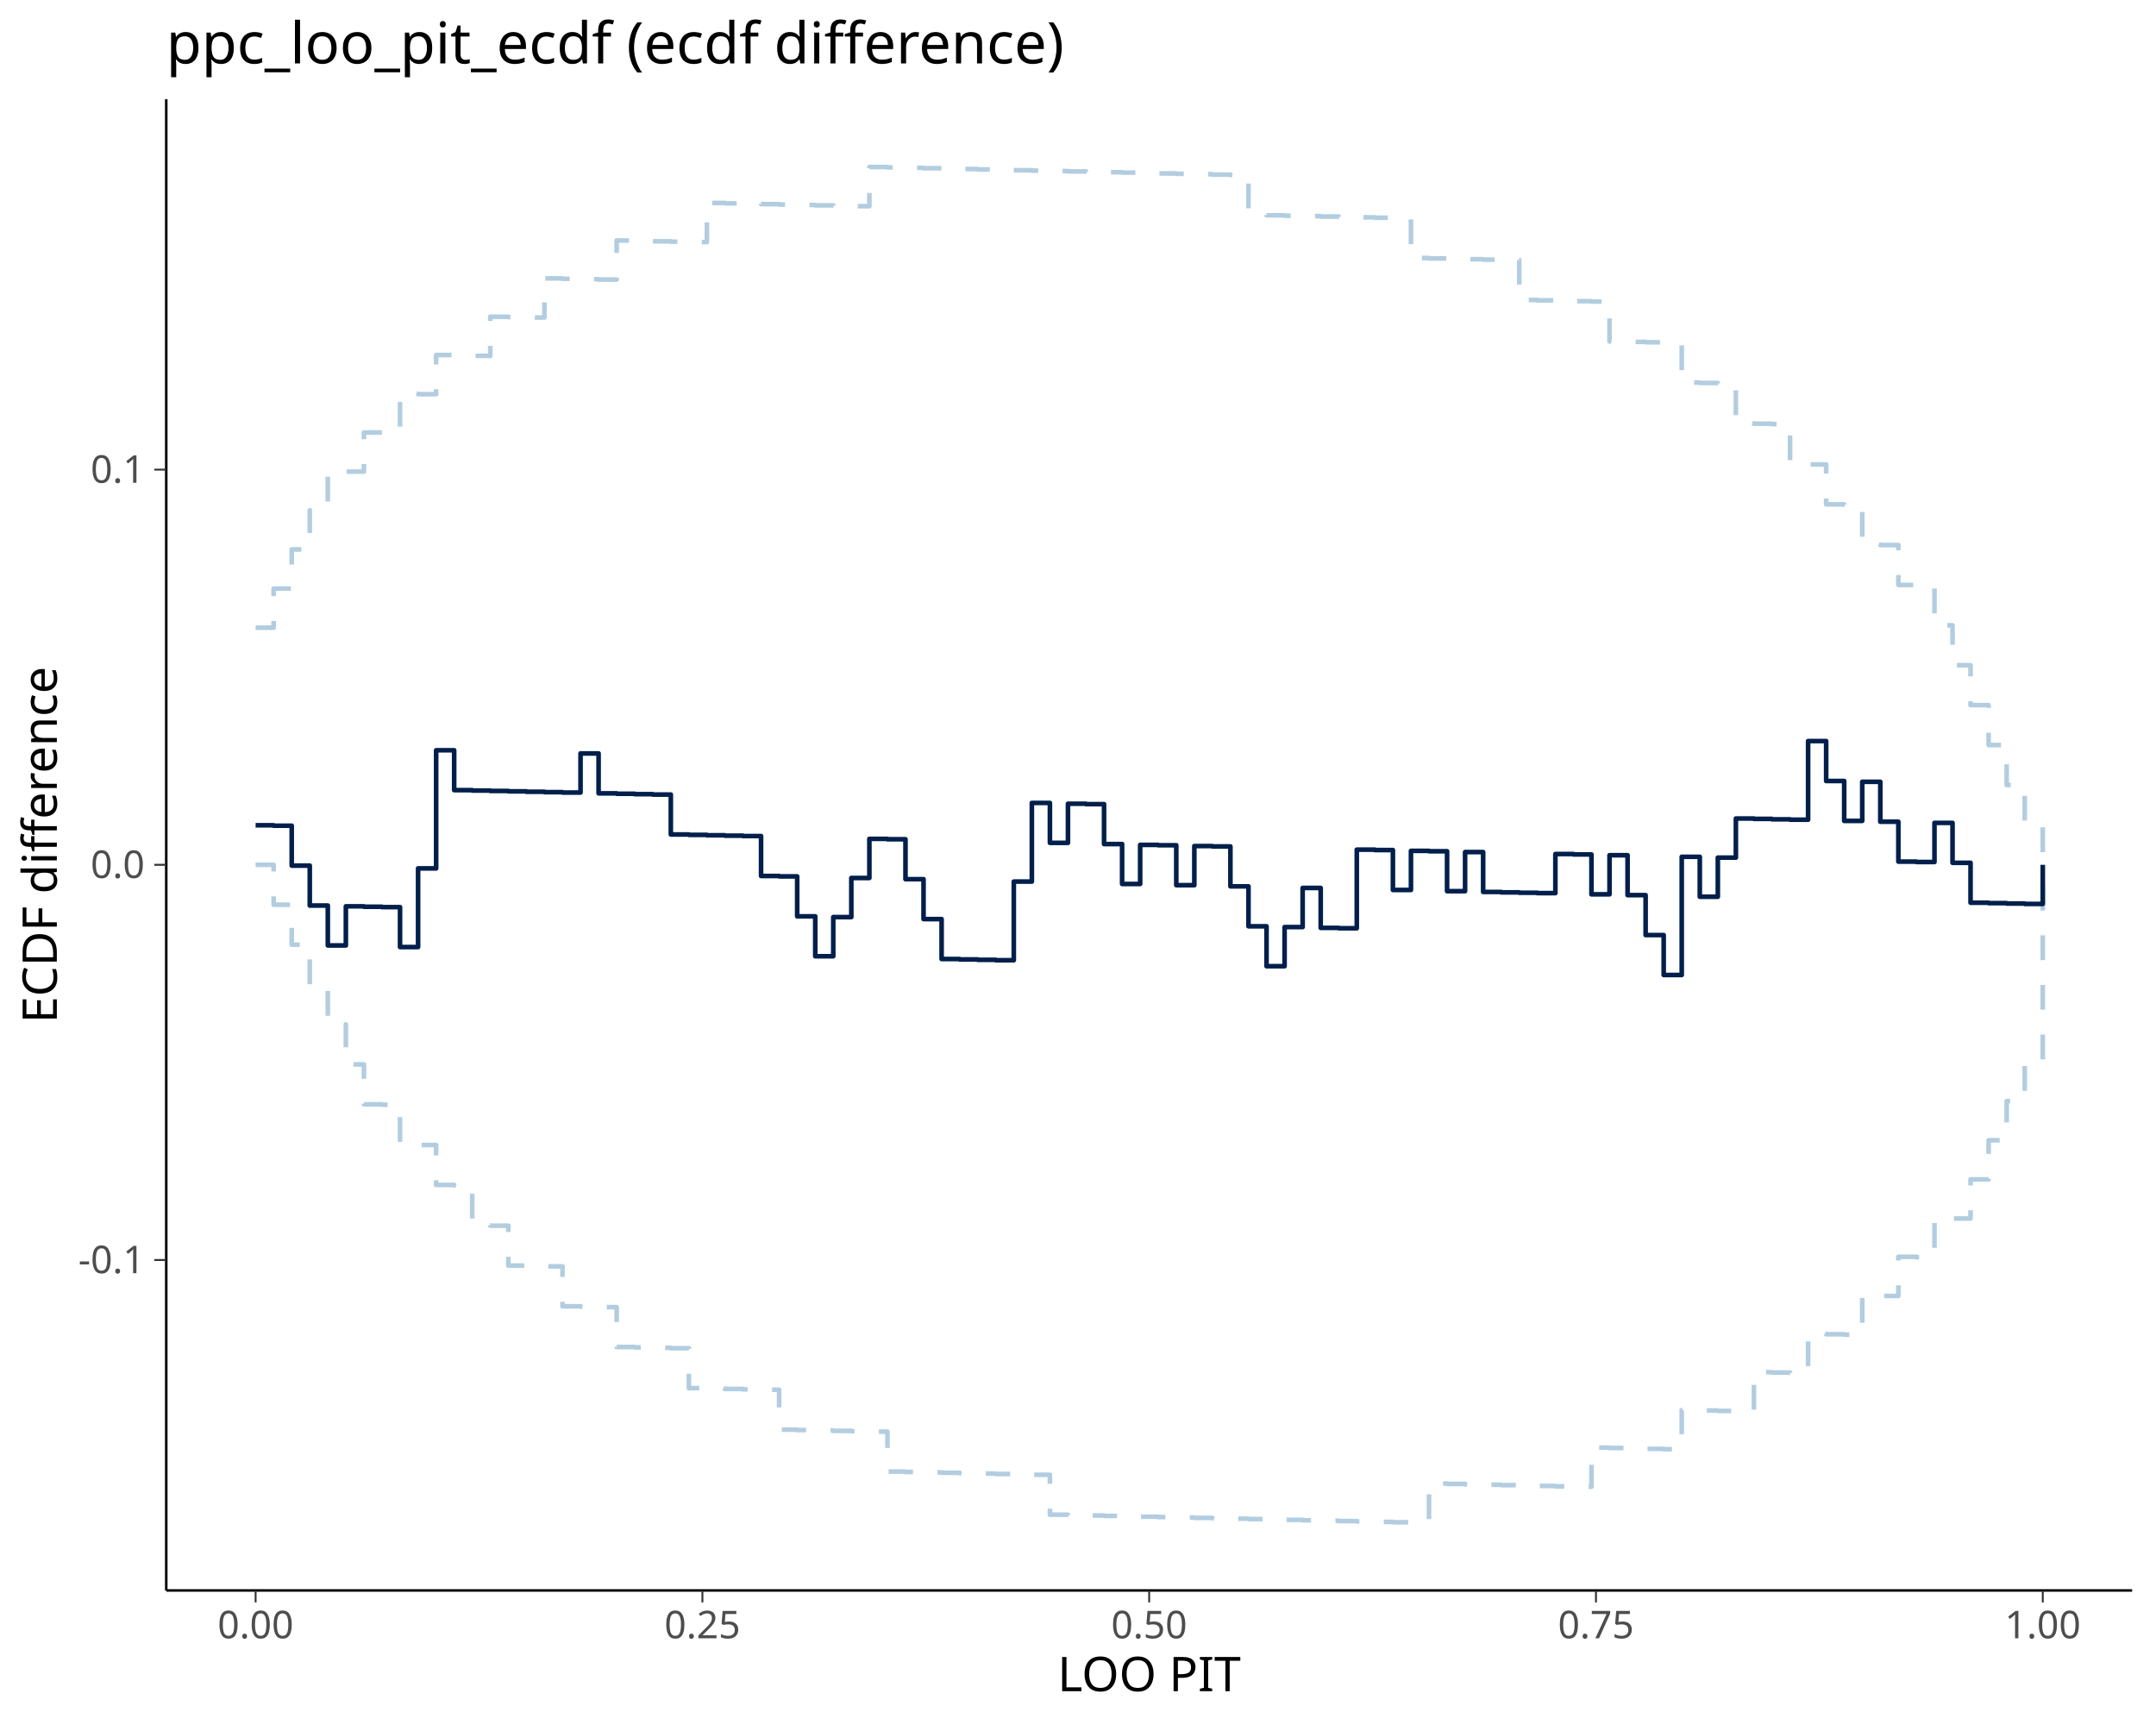
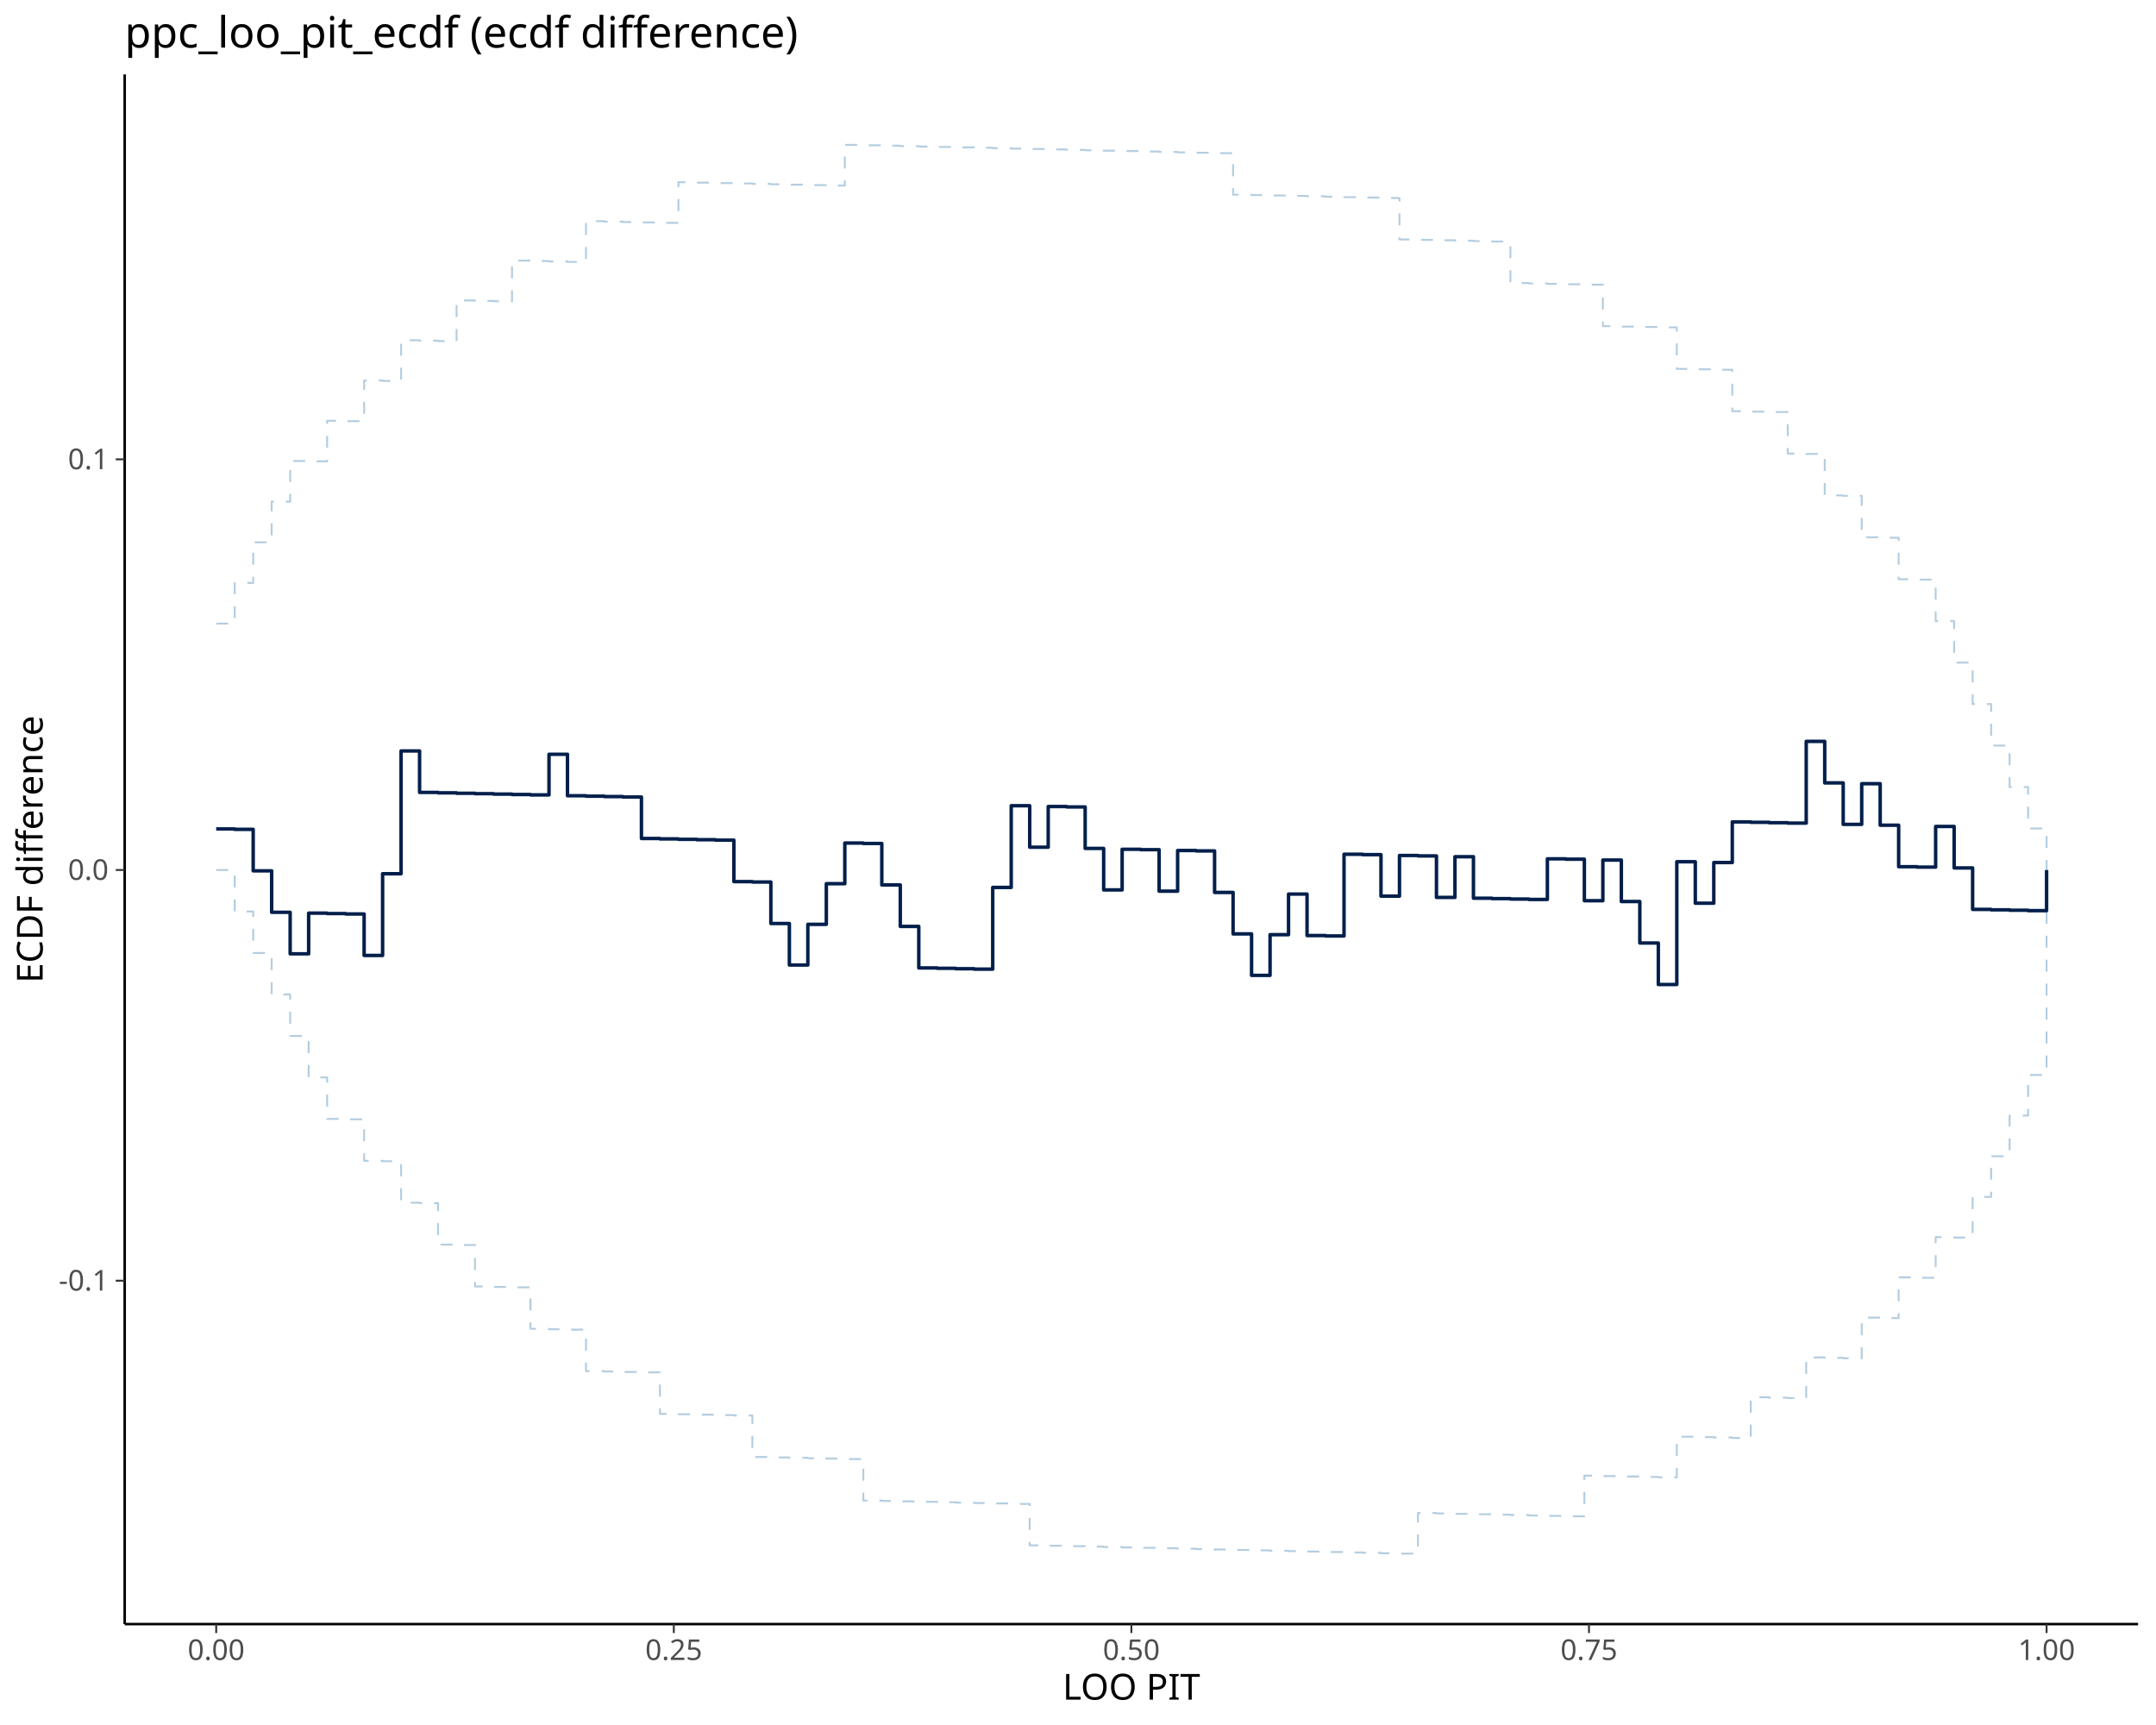
<svg xmlns="http://www.w3.org/2000/svg" class="svglite" data-engine-version="2.0" width="720.00pt" height="576.00pt" viewBox="0 0 720.00 576.00">
  <defs>
    <style type="text/css">
    .svglite line, .svglite polyline, .svglite polygon, .svglite path, .svglite rect, .svglite circle {
      fill: none;
      stroke: #000000;
      stroke-linecap: round;
      stroke-linejoin: round;
      stroke-miterlimit: 10.00;
    }
  </style>
  </defs>
  <rect width="100%" height="100%" style="stroke: none; fill: #FFFFFF;" />
  <defs>
    <clipPath id="cpMC4wMHw3MjAuMDB8MC4wMHw1NzYuMDA=">
      <rect x="0.00" y="0.00" width="720.00" height="576.00" />
    </clipPath>
  </defs>
  <g clip-path="url(#cpMC4wMHw3MjAuMDB8MC4wMHw1NzYuMDA=)">
</g>
  <defs>
-     <clipPath id="cpNTUuNTJ8NzEyLjAzfDMzLjE0fDUzMS4wNw==">
-       <rect x="55.52" y="33.14" width="656.51" height="497.93" />
+     <clipPath id="cpNDEuNjR8NzE0LjAyfDI0Ljg1fDU0Mi4zMA==">
+       <rect x="41.64" y="24.85" width="672.38" height="517.45" />
    </clipPath>
  </defs>
-   <g clip-path="url(#cpNTUuNTJ8NzEyLjAzfDMzLjE0fDUzMS4wNw==)">
-     <polyline points="85.36,209.59 91.39,209.59 91.39,196.53 97.42,196.53 97.42,183.47 103.45,183.47 103.45,170.41 109.47,170.41 109.47,157.34 115.50,157.34 115.50,157.48 121.53,157.48 121.53,144.41 127.56,144.41 127.56,144.55 133.59,144.55 133.59,131.48 139.62,131.48 139.62,131.62 145.65,131.62 145.65,118.55 151.67,118.55 151.67,118.69 157.70,118.69 157.70,118.82 163.73,118.82 163.73,105.76 169.76,105.76 169.76,105.89 175.79,105.89 175.79,106.02 181.82,106.02 181.82,92.96 187.85,92.96 187.85,93.10 193.87,93.10 193.87,93.23 199.90,93.23 199.90,93.36 205.93,93.36 205.93,80.30 211.96,80.30 211.96,80.43 217.99,80.43 217.99,80.57 224.02,80.57 224.02,80.70 230.05,80.70 230.05,80.83 236.07,80.83 236.07,67.77 242.10,67.77 242.10,67.90 248.13,67.90 248.13,68.04 254.16,68.04 254.16,68.17 260.19,68.17 260.19,68.30 266.22,68.30 266.22,68.44 272.25,68.44 272.25,68.57 278.27,68.57 278.27,68.70 284.30,68.70 284.30,68.84 290.33,68.84 290.33,55.77 296.36,55.77 296.36,55.91 302.39,55.91 302.39,56.04 308.42,56.04 308.42,56.17 314.45,56.17 314.45,56.31 320.47,56.31 320.47,56.44 326.50,56.44 326.50,56.57 332.53,56.57 332.53,56.71 338.56,56.71 338.56,56.84 344.59,56.84 344.59,56.97 350.62,56.97 350.62,57.11 356.65,57.11 356.65,57.24 362.67,57.24 362.67,57.37 368.70,57.37 368.70,57.51 374.73,57.51 374.73,57.64 380.76,57.64 380.76,57.77 386.79,57.77 386.79,57.91 392.82,57.91 392.82,58.04 398.85,58.04 398.85,58.17 404.87,58.17 404.87,58.31 410.90,58.31 410.90,58.44 416.93,58.44 416.93,71.77 422.96,71.77 422.96,71.90 428.99,71.90 428.99,72.03 435.02,72.03 435.02,72.17 441.05,72.17 441.05,72.30 447.07,72.30 447.07,72.43 453.10,72.43 453.10,72.57 459.13,72.57 459.13,72.70 465.16,72.70 465.16,72.83 471.19,72.83 471.19,86.16 477.22,86.16 477.22,86.30 483.25,86.30 483.25,86.43 489.27,86.43 489.27,86.56 495.30,86.56 495.30,86.70 501.33,86.70 501.33,86.83 507.36,86.83 507.36,100.16 513.39,100.16 513.39,100.29 519.42,100.29 519.42,100.43 525.45,100.43 525.45,100.56 531.47,100.56 531.47,100.69 537.50,100.69 537.50,114.02 543.53,114.02 543.53,114.16 549.56,114.16 549.56,114.29 555.59,114.29 555.59,114.42 561.62,114.42 561.62,127.75 567.65,127.75 567.65,127.88 573.67,127.88 573.67,128.02 579.70,128.02 579.70,141.35 585.73,141.35 585.73,141.48 591.76,141.48 591.76,141.61 597.79,141.61 597.79,154.94 603.82,154.94 603.82,155.08 609.85,155.08 609.85,168.41 615.87,168.41 615.87,168.54 621.90,168.54 621.90,181.87 627.93,181.87 627.93,182.00 633.96,182.00 633.96,195.33 639.99,195.33 639.99,195.47 646.02,195.47 646.02,208.79 652.05,208.79 652.05,222.12 658.07,222.12 658.07,235.45 664.10,235.45 664.10,248.78 670.13,248.78 670.13,262.11 676.16,262.11 676.16,275.44 682.19,275.44 682.19,288.77 " style="stroke-width: 1.55; stroke: #B3CDE0; stroke-dasharray: 8.28,8.28; stroke-linecap: butt;" />
-     <polyline points="85.36,288.77 91.39,288.77 91.39,302.10 97.42,302.10 97.42,315.43 103.45,315.43 103.45,328.76 109.47,328.76 109.47,342.09 115.50,342.09 115.50,355.42 121.53,355.42 121.53,368.75 127.56,368.75 127.56,368.88 133.59,368.88 133.59,382.21 139.62,382.21 139.62,382.34 145.65,382.34 145.65,395.67 151.67,395.67 151.67,395.81 157.70,395.81 157.70,409.14 163.73,409.14 163.73,409.27 169.76,409.27 169.76,422.60 175.79,422.60 175.79,422.73 181.82,422.73 181.82,422.86 187.85,422.86 187.85,436.19 193.87,436.19 193.87,436.33 199.90,436.33 199.90,436.46 205.93,436.46 205.93,449.79 211.96,449.79 211.96,449.92 217.99,449.92 217.99,450.06 224.02,450.06 224.02,450.19 230.05,450.19 230.05,463.52 236.07,463.52 236.07,463.65 242.10,463.65 242.10,463.79 248.13,463.79 248.13,463.92 254.16,463.92 254.16,464.05 260.19,464.05 260.19,477.38 266.22,477.38 266.22,477.52 272.25,477.52 272.25,477.65 278.27,477.65 278.27,477.78 284.30,477.78 284.30,477.92 290.33,477.92 290.33,478.05 296.36,478.05 296.36,491.38 302.39,491.38 302.39,491.51 308.42,491.51 308.42,491.64 314.45,491.64 314.45,491.78 320.47,491.78 320.47,491.91 326.50,491.91 326.50,492.04 332.53,492.04 332.53,492.18 338.56,492.18 338.56,492.31 344.59,492.31 344.59,492.44 350.62,492.44 350.62,505.77 356.65,505.77 356.65,505.91 362.67,505.91 362.67,506.04 368.70,506.04 368.70,506.17 374.73,506.17 374.73,506.31 380.76,506.31 380.76,506.44 386.79,506.44 386.79,506.57 392.82,506.57 392.82,506.71 398.85,506.71 398.85,506.84 404.87,506.84 404.87,506.97 410.90,506.97 410.90,507.11 416.93,507.11 416.93,507.24 422.96,507.24 422.96,507.37 428.99,507.37 428.99,507.51 435.02,507.51 435.02,507.64 441.05,507.64 441.05,507.77 447.07,507.77 447.07,507.91 453.10,507.91 453.10,508.04 459.13,508.04 459.13,508.17 465.16,508.17 465.16,508.31 471.19,508.31 471.19,508.44 477.22,508.44 477.22,495.38 483.25,495.38 483.25,495.51 489.27,495.51 489.27,495.64 495.30,495.64 495.30,495.78 501.33,495.78 501.33,495.91 507.36,495.91 507.36,496.04 513.39,496.04 513.39,496.18 519.42,496.18 519.42,496.31 525.45,496.31 525.45,496.44 531.47,496.44 531.47,483.38 537.50,483.38 537.50,483.51 543.53,483.51 543.53,483.65 549.56,483.65 549.56,483.78 555.59,483.78 555.59,483.91 561.62,483.91 561.62,470.85 567.65,470.85 567.65,470.98 573.67,470.98 573.67,471.12 579.70,471.12 579.70,471.25 585.73,471.25 585.73,458.19 591.76,458.19 591.76,458.32 597.79,458.32 597.79,458.45 603.82,458.45 603.82,445.39 609.85,445.39 609.85,445.52 615.87,445.52 615.87,445.66 621.90,445.66 621.90,432.60 627.93,432.60 627.93,432.73 633.96,432.73 633.96,419.67 639.99,419.67 639.99,419.80 646.02,419.80 646.02,406.74 652.05,406.74 652.05,406.87 658.07,406.87 658.07,393.81 664.10,393.81 664.10,380.74 670.13,380.74 670.13,367.68 676.16,367.68 676.16,354.62 682.19,354.62 682.19,288.77 " style="stroke-width: 1.55; stroke: #B3CDE0; stroke-dasharray: 8.28,8.28; stroke-linecap: butt;" />
-     <polyline points="85.36,275.57 91.39,275.57 91.39,275.71 97.42,275.71 97.42,289.04 103.45,289.04 103.45,302.37 109.47,302.37 109.47,315.70 115.50,315.70 115.50,302.63 121.53,302.63 121.53,302.77 127.56,302.77 127.56,302.90 133.59,302.90 133.59,316.23 139.62,316.23 139.62,289.97 145.65,289.97 145.65,250.52 151.67,250.52 151.67,263.84 157.70,263.84 157.70,263.98 163.73,263.98 163.73,264.11 169.76,264.11 169.76,264.24 175.79,264.24 175.79,264.38 181.82,264.38 181.82,264.51 187.85,264.51 187.85,264.64 193.87,264.64 193.87,251.58 199.90,251.58 199.90,264.91 205.93,264.91 205.93,265.04 211.96,265.04 211.96,265.18 217.99,265.18 217.99,265.31 224.02,265.31 224.02,278.64 230.05,278.64 230.05,278.77 236.07,278.77 236.07,278.91 242.10,278.91 242.10,279.04 248.13,279.04 248.13,279.17 254.16,279.17 254.16,292.50 260.19,292.50 260.19,292.64 266.22,292.64 266.22,305.97 272.25,305.97 272.25,319.30 278.27,319.30 278.27,306.23 284.30,306.23 284.30,293.17 290.33,293.17 290.33,280.11 296.36,280.11 296.36,280.24 302.39,280.24 302.39,293.57 308.42,293.57 308.42,306.90 314.45,306.90 314.45,320.23 320.47,320.23 320.47,320.36 326.50,320.36 326.50,320.49 332.53,320.49 332.53,320.63 338.56,320.63 338.56,294.37 344.59,294.37 344.59,268.11 350.62,268.11 350.62,281.44 356.65,281.44 356.65,268.38 362.67,268.38 362.67,268.51 368.70,268.51 368.70,281.84 374.73,281.84 374.73,295.17 380.76,295.17 380.76,282.11 386.79,282.11 386.79,282.24 392.82,282.24 392.82,295.57 398.85,295.57 398.85,282.51 404.87,282.51 404.87,282.64 410.90,282.64 410.90,295.97 416.93,295.97 416.93,309.30 422.96,309.30 422.96,322.63 428.99,322.63 428.99,309.56 435.02,309.56 435.02,296.50 441.05,296.50 441.05,309.83 447.07,309.83 447.07,309.96 453.10,309.96 453.10,283.71 459.13,283.71 459.13,283.84 465.16,283.84 465.16,297.17 471.19,297.17 471.19,284.11 477.22,284.11 477.22,284.24 483.25,284.24 483.25,297.57 489.27,297.57 489.27,284.51 495.30,284.51 495.30,297.83 501.33,297.83 501.33,297.97 507.36,297.97 507.36,298.10 513.39,298.10 513.39,298.23 519.42,298.23 519.42,285.17 525.45,285.17 525.45,285.31 531.47,285.31 531.47,298.63 537.50,298.63 537.50,285.57 543.53,285.57 543.53,298.90 549.56,298.90 549.56,312.23 555.59,312.23 555.59,325.56 561.62,325.56 561.62,286.10 567.65,286.10 567.65,299.43 573.67,299.43 573.67,286.37 579.70,286.37 579.70,273.31 585.73,273.31 585.73,273.44 591.76,273.44 591.76,273.58 597.79,273.58 597.79,273.71 603.82,273.71 603.82,247.45 609.85,247.45 609.85,260.78 615.87,260.78 615.87,274.11 621.90,274.11 621.90,261.05 627.93,261.05 627.93,274.38 633.96,274.38 633.96,287.70 639.99,287.70 639.99,287.84 646.02,287.84 646.02,274.77 652.05,274.77 652.05,288.10 658.07,288.10 658.07,301.43 664.10,301.43 664.10,301.57 670.13,301.57 670.13,301.70 676.16,301.70 676.16,301.83 682.19,301.83 682.19,288.77 " style="stroke-width: 1.55; stroke: #011F4B; stroke-linecap: butt;" />
+   <g clip-path="url(#cpNDEuNjR8NzE0LjAyfDI0Ljg1fDU0Mi4zMA==)">
+     <polyline points="72.20,208.23 78.38,208.23 78.38,194.65 84.55,194.65 84.55,181.08 90.72,181.08 90.72,167.50 96.90,167.50 96.90,153.93 103.07,153.93 103.07,154.06 109.25,154.06 109.25,140.49 115.42,140.49 115.42,140.63 121.60,140.63 121.60,127.05 127.77,127.05 127.77,127.19 133.94,127.19 133.94,113.62 140.12,113.62 140.12,113.76 146.29,113.76 146.29,113.89 152.47,113.89 152.47,100.32 158.64,100.32 158.64,100.46 164.82,100.46 164.82,100.60 170.99,100.60 170.99,87.02 177.16,87.02 177.16,87.16 183.34,87.16 183.34,87.30 189.51,87.30 189.51,87.44 195.69,87.44 195.69,73.86 201.86,73.86 201.86,74.00 208.04,74.00 208.04,74.14 214.21,74.14 214.21,74.28 220.39,74.28 220.39,74.42 226.56,74.42 226.56,60.84 232.73,60.84 232.73,60.98 238.91,60.98 238.91,61.12 245.08,61.12 245.08,61.26 251.26,61.26 251.26,61.40 257.43,61.40 257.43,61.53 263.61,61.53 263.61,61.67 269.78,61.67 269.78,61.81 275.95,61.81 275.95,61.95 282.13,61.95 282.13,48.38 288.30,48.38 288.30,48.51 294.48,48.51 294.48,48.65 300.65,48.65 300.65,48.79 306.83,48.79 306.83,48.93 313.00,48.93 313.00,49.07 319.17,49.07 319.17,49.21 325.35,49.21 325.35,49.34 331.52,49.34 331.52,49.48 337.70,49.48 337.70,49.62 343.87,49.62 343.87,49.76 350.05,49.76 350.05,49.90 356.22,49.90 356.22,50.04 362.39,50.04 362.39,50.18 368.57,50.18 368.57,50.31 374.74,50.31 374.74,50.45 380.92,50.45 380.92,50.59 387.09,50.59 387.09,50.73 393.27,50.73 393.27,50.87 399.44,50.87 399.44,51.01 405.61,51.01 405.61,51.15 411.79,51.15 411.79,65.00 417.96,65.00 417.96,65.14 424.14,65.14 424.14,65.27 430.31,65.27 430.31,65.41 436.49,65.41 436.49,65.55 442.66,65.55 442.66,65.69 448.84,65.69 448.84,65.83 455.01,65.83 455.01,65.97 461.18,65.97 461.18,66.11 467.36,66.11 467.36,79.96 473.53,79.96 473.53,80.10 479.71,80.10 479.71,80.23 485.88,80.23 485.88,80.37 492.06,80.37 492.06,80.51 498.23,80.51 498.23,80.65 504.40,80.65 504.40,94.50 510.58,94.50 510.58,94.64 516.75,94.64 516.75,94.78 522.93,94.78 522.93,94.92 529.10,94.92 529.10,95.06 535.28,95.06 535.28,108.91 541.45,108.91 541.45,109.05 547.62,109.05 547.62,109.18 553.80,109.18 553.80,109.32 559.97,109.32 559.97,123.18 566.15,123.18 566.15,123.31 572.32,123.31 572.32,123.45 578.50,123.45 578.50,137.30 584.67,137.30 584.67,137.44 590.84,137.44 590.84,137.58 597.02,137.58 597.02,151.43 603.19,151.43 603.19,151.57 609.37,151.57 609.37,165.42 615.54,165.42 615.54,165.56 621.72,165.56 621.72,179.41 627.89,179.41 627.89,179.55 634.06,179.55 634.06,193.40 640.24,193.40 640.24,193.54 646.41,193.54 646.41,207.39 652.59,207.39 652.59,221.25 658.76,221.25 658.76,235.10 664.94,235.10 664.94,248.95 671.11,248.95 671.11,262.80 677.29,262.80 677.29,276.65 683.46,276.65 683.46,290.51 " style="stroke-width: 0.64; stroke: #B3CDE0; stroke-dasharray: 4.00,4.00; stroke-linecap: butt;" />
+     <polyline points="72.20,290.51 78.38,290.51 78.38,304.36 84.55,304.36 84.55,318.21 90.72,318.21 90.72,332.06 96.90,332.06 96.90,345.91 103.07,345.91 103.07,359.76 109.25,359.76 109.25,373.62 115.42,373.62 115.42,373.76 121.60,373.76 121.60,387.61 127.77,387.61 127.77,387.75 133.94,387.75 133.94,401.60 140.12,401.60 140.12,401.74 146.29,401.74 146.29,415.59 152.47,415.59 152.47,415.73 158.64,415.73 158.64,429.58 164.82,429.58 164.82,429.72 170.99,429.72 170.99,429.86 177.16,429.86 177.16,443.71 183.34,443.71 183.34,443.85 189.51,443.85 189.51,443.98 195.69,443.98 195.69,457.84 201.86,457.84 201.86,457.97 208.04,457.97 208.04,458.11 214.21,458.11 214.21,458.25 220.39,458.25 220.39,472.10 226.56,472.10 226.56,472.24 232.73,472.24 232.73,472.38 238.91,472.38 238.91,472.52 245.08,472.52 245.08,472.66 251.26,472.66 251.26,486.51 257.43,486.51 257.43,486.65 263.61,486.65 263.61,486.79 269.78,486.79 269.78,486.92 275.95,486.92 275.95,487.06 282.13,487.06 282.13,487.20 288.30,487.20 288.30,501.05 294.48,501.05 294.48,501.19 300.65,501.19 300.65,501.33 306.83,501.33 306.83,501.47 313.00,501.47 313.00,501.61 319.17,501.61 319.17,501.75 325.35,501.75 325.35,501.88 331.52,501.88 331.52,502.02 337.70,502.02 337.70,502.16 343.87,502.16 343.87,516.01 350.05,516.01 350.05,516.15 356.22,516.15 356.22,516.29 362.39,516.29 362.39,516.43 368.57,516.43 368.57,516.57 374.74,516.57 374.74,516.71 380.92,516.71 380.92,516.84 387.09,516.84 387.09,516.98 393.27,516.98 393.27,517.12 399.44,517.12 399.44,517.26 405.61,517.26 405.61,517.40 411.79,517.40 411.79,517.54 417.96,517.54 417.96,517.68 424.14,517.68 424.14,517.81 430.31,517.81 430.31,517.95 436.49,517.95 436.49,518.09 442.66,518.09 442.66,518.23 448.84,518.23 448.84,518.37 455.01,518.37 455.01,518.51 461.18,518.51 461.18,518.65 467.36,518.65 467.36,518.78 473.53,518.78 473.53,505.21 479.71,505.21 479.71,505.35 485.88,505.35 485.88,505.49 492.06,505.49 492.06,505.62 498.23,505.62 498.23,505.76 504.40,505.76 504.40,505.90 510.58,505.90 510.58,506.04 516.75,506.04 516.75,506.18 522.93,506.18 522.93,506.32 529.10,506.32 529.10,492.74 535.28,492.74 535.28,492.88 541.45,492.88 541.45,493.02 547.62,493.02 547.62,493.16 553.80,493.16 553.80,493.30 559.97,493.30 559.97,479.72 566.15,479.72 566.15,479.86 572.32,479.86 572.32,480.00 578.50,480.00 578.50,480.14 584.67,480.14 584.67,466.56 590.84,466.56 590.84,466.70 597.02,466.70 597.02,466.84 603.19,466.84 603.19,453.26 609.37,453.26 609.37,453.40 615.54,453.40 615.54,453.54 621.72,453.54 621.72,439.97 627.89,439.97 627.89,440.11 634.06,440.11 634.06,426.53 640.24,426.53 640.24,426.67 646.41,426.67 646.41,413.09 652.59,413.09 652.59,413.23 658.76,413.23 658.76,399.66 664.94,399.66 664.94,386.08 671.11,386.08 671.11,372.51 677.29,372.51 677.29,358.93 683.46,358.93 683.46,290.51 " style="stroke-width: 0.64; stroke: #B3CDE0; stroke-dasharray: 4.00,4.00; stroke-linecap: butt;" />
+     <polyline points="72.20,276.79 78.38,276.79 78.38,276.93 84.55,276.93 84.55,290.78 90.72,290.78 90.72,304.63 96.90,304.63 96.90,318.49 103.07,318.49 103.07,304.91 109.25,304.91 109.25,305.05 115.42,305.05 115.42,305.19 121.60,305.19 121.60,319.04 127.77,319.04 127.77,291.75 133.94,291.75 133.94,250.75 140.12,250.75 140.12,264.60 146.29,264.60 146.29,264.74 152.47,264.74 152.47,264.88 158.64,264.88 158.64,265.02 164.82,265.02 164.82,265.16 170.99,265.16 170.99,265.30 177.16,265.30 177.16,265.43 183.34,265.43 183.34,251.86 189.51,251.86 189.51,265.71 195.69,265.71 195.69,265.85 201.86,265.85 201.86,265.99 208.04,265.99 208.04,266.13 214.21,266.13 214.21,279.98 220.39,279.98 220.39,280.12 226.56,280.12 226.56,280.26 232.73,280.26 232.73,280.39 238.91,280.39 238.91,280.53 245.08,280.53 245.08,294.38 251.26,294.38 251.26,294.52 257.43,294.52 257.43,308.37 263.61,308.37 263.61,322.23 269.78,322.23 269.78,308.65 275.95,308.65 275.95,295.08 282.13,295.08 282.13,281.50 288.30,281.50 288.30,281.64 294.48,281.64 294.48,295.49 300.65,295.49 300.65,309.34 306.83,309.34 306.83,323.20 313.00,323.20 313.00,323.33 319.17,323.33 319.17,323.47 325.35,323.47 325.35,323.61 331.52,323.61 331.52,296.32 337.70,296.32 337.70,269.04 343.87,269.04 343.87,282.89 350.05,282.89 350.05,269.31 356.22,269.31 356.22,269.45 362.39,269.45 362.39,283.30 368.57,283.30 368.57,297.15 374.74,297.15 374.74,283.58 380.92,283.58 380.92,283.72 387.09,283.72 387.09,297.57 393.27,297.57 393.27,284.00 399.44,284.00 399.44,284.13 405.61,284.13 405.61,297.99 411.79,297.99 411.79,311.84 417.96,311.84 417.96,325.69 424.14,325.69 424.14,312.11 430.31,312.11 430.31,298.54 436.49,298.54 436.49,312.39 442.66,312.39 442.66,312.53 448.84,312.53 448.84,285.24 455.01,285.24 455.01,285.38 461.18,285.38 461.18,299.23 467.36,299.23 467.36,285.66 473.53,285.66 473.53,285.80 479.71,285.80 479.71,299.65 485.88,299.65 485.88,286.07 492.06,286.07 492.06,299.92 498.23,299.92 498.23,300.06 504.40,300.06 504.40,300.20 510.58,300.20 510.58,300.34 516.75,300.34 516.75,286.77 522.93,286.77 522.93,286.90 529.10,286.90 529.10,300.76 535.28,300.76 535.28,287.18 541.45,287.18 541.45,301.03 547.62,301.03 547.62,314.88 553.80,314.88 553.80,328.74 559.97,328.74 559.97,287.74 566.15,287.74 566.15,301.59 572.32,301.59 572.32,288.01 578.50,288.01 578.50,274.44 584.67,274.44 584.67,274.58 590.84,274.58 590.84,274.71 597.02,274.71 597.02,274.85 603.19,274.85 603.19,247.56 609.37,247.56 609.37,261.42 615.54,261.42 615.54,275.27 621.72,275.27 621.72,261.69 627.89,261.69 627.89,275.55 634.06,275.55 634.06,289.40 640.24,289.40 640.24,289.54 646.41,289.54 646.41,275.96 652.59,275.96 652.59,289.81 658.76,289.81 658.76,303.66 664.94,303.66 664.94,303.80 671.11,303.80 671.11,303.94 677.29,303.94 677.29,304.08 683.46,304.08 683.46,290.51 " style="stroke-width: 1.16; stroke: #011F4B; stroke-linecap: butt;" />
  </g>
  <g clip-path="url(#cpMC4wMHw3MjAuMDB8MC4wMHw1NzYuMDA=)">
-     <polyline points="55.52,531.07 55.52,33.14 " style="stroke-width: 0.85; stroke-linecap: butt;" />
-     <text x="48.34" y="425.14" text-anchor="end" style="font-size: 12.80px; fill: #4D4D4D; font-family: sans;" textLength="22.06px" lengthAdjust="spacingAndGlyphs">-0.1</text>
-     <text x="48.34" y="293.18" text-anchor="end" style="font-size: 12.80px; fill: #4D4D4D; font-family: sans;" textLength="17.79px" lengthAdjust="spacingAndGlyphs">0.0</text>
-     <text x="48.34" y="161.21" text-anchor="end" style="font-size: 12.80px; fill: #4D4D4D; font-family: sans;" textLength="17.79px" lengthAdjust="spacingAndGlyphs">0.1</text>
-     <polyline points="51.53,420.73 55.52,420.73 " style="stroke-width: 0.64; stroke: #333333; stroke-linecap: butt;" />
-     <polyline points="51.53,288.77 55.52,288.77 " style="stroke-width: 0.64; stroke: #333333; stroke-linecap: butt;" />
-     <polyline points="51.53,156.81 55.52,156.81 " style="stroke-width: 0.64; stroke: #333333; stroke-linecap: butt;" />
-     <polyline points="55.52,531.07 712.03,531.07 " style="stroke-width: 0.85; stroke-linecap: butt;" />
-     <polyline points="85.36,535.06 85.36,531.07 " style="stroke-width: 0.64; stroke: #333333; stroke-linecap: butt;" />
-     <polyline points="234.57,535.06 234.57,531.07 " style="stroke-width: 0.64; stroke: #333333; stroke-linecap: butt;" />
-     <polyline points="383.77,535.06 383.77,531.07 " style="stroke-width: 0.64; stroke: #333333; stroke-linecap: butt;" />
-     <polyline points="532.98,535.06 532.98,531.07 " style="stroke-width: 0.64; stroke: #333333; stroke-linecap: butt;" />
-     <polyline points="682.19,535.06 682.19,531.07 " style="stroke-width: 0.64; stroke: #333333; stroke-linecap: butt;" />
-     <text x="85.36" y="547.05" text-anchor="middle" style="font-size: 12.80px; fill: #4D4D4D; font-family: sans;" textLength="24.91px" lengthAdjust="spacingAndGlyphs">0.00</text>
-     <text x="234.57" y="547.05" text-anchor="middle" style="font-size: 12.80px; fill: #4D4D4D; font-family: sans;" textLength="24.91px" lengthAdjust="spacingAndGlyphs">0.25</text>
-     <text x="383.77" y="547.05" text-anchor="middle" style="font-size: 12.80px; fill: #4D4D4D; font-family: sans;" textLength="24.91px" lengthAdjust="spacingAndGlyphs">0.50</text>
-     <text x="532.98" y="547.05" text-anchor="middle" style="font-size: 12.80px; fill: #4D4D4D; font-family: sans;" textLength="24.91px" lengthAdjust="spacingAndGlyphs">0.75</text>
-     <text x="682.19" y="547.05" text-anchor="middle" style="font-size: 12.80px; fill: #4D4D4D; font-family: sans;" textLength="24.91px" lengthAdjust="spacingAndGlyphs">1.00</text>
-     <text x="383.77" y="564.71" text-anchor="middle" style="font-size: 16.00px; font-family: sans;" textLength="63.14px" lengthAdjust="spacingAndGlyphs">LOO PIT</text>
-     <text transform="translate(18.98,282.11) rotate(-90)" text-anchor="middle" style="font-size: 16.00px; font-family: sans;" textLength="118.28px" lengthAdjust="spacingAndGlyphs">ECDF difference</text>
-     <text x="55.52" y="21.18" style="font-size: 19.20px; font-family: sans;" textLength="289.28px" lengthAdjust="spacingAndGlyphs">ppc_loo_pit_ecdf (ecdf difference)</text>
+     <polyline points="41.64,542.30 41.64,24.85 " style="stroke-width: 0.85; stroke-linecap: butt;" />
+     <text x="36.26" y="430.94" text-anchor="end" style="font-size: 9.60px; fill: #4D4D4D; font-family: sans;" textLength="16.54px" lengthAdjust="spacingAndGlyphs">-0.1</text>
+     <text x="36.26" y="293.81" text-anchor="end" style="font-size: 9.60px; fill: #4D4D4D; font-family: sans;" textLength="13.35px" lengthAdjust="spacingAndGlyphs">0.0</text>
+     <text x="36.26" y="156.68" text-anchor="end" style="font-size: 9.60px; fill: #4D4D4D; font-family: sans;" textLength="13.35px" lengthAdjust="spacingAndGlyphs">0.1</text>
+     <polyline points="38.65,427.64 41.64,427.64 " style="stroke-width: 0.64; stroke: #333333; stroke-linecap: butt;" />
+     <polyline points="38.65,290.51 41.64,290.51 " style="stroke-width: 0.64; stroke: #333333; stroke-linecap: butt;" />
+     <polyline points="38.65,153.37 41.64,153.37 " style="stroke-width: 0.64; stroke: #333333; stroke-linecap: butt;" />
+     <polyline points="41.64,542.30 714.02,542.30 " style="stroke-width: 0.85; stroke-linecap: butt;" />
+     <polyline points="72.20,545.29 72.20,542.30 " style="stroke-width: 0.64; stroke: #333333; stroke-linecap: butt;" />
+     <polyline points="225.02,545.29 225.02,542.30 " style="stroke-width: 0.64; stroke: #333333; stroke-linecap: butt;" />
+     <polyline points="377.83,545.29 377.83,542.30 " style="stroke-width: 0.64; stroke: #333333; stroke-linecap: butt;" />
+     <polyline points="530.64,545.29 530.64,542.30 " style="stroke-width: 0.64; stroke: #333333; stroke-linecap: butt;" />
+     <polyline points="683.46,545.29 683.46,542.30 " style="stroke-width: 0.64; stroke: #333333; stroke-linecap: butt;" />
+     <text x="72.20" y="554.29" text-anchor="middle" style="font-size: 9.60px; fill: #4D4D4D; font-family: sans;" textLength="18.69px" lengthAdjust="spacingAndGlyphs">0.00</text>
+     <text x="225.02" y="554.29" text-anchor="middle" style="font-size: 9.60px; fill: #4D4D4D; font-family: sans;" textLength="18.69px" lengthAdjust="spacingAndGlyphs">0.25</text>
+     <text x="377.83" y="554.29" text-anchor="middle" style="font-size: 9.60px; fill: #4D4D4D; font-family: sans;" textLength="18.69px" lengthAdjust="spacingAndGlyphs">0.50</text>
+     <text x="530.64" y="554.29" text-anchor="middle" style="font-size: 9.60px; fill: #4D4D4D; font-family: sans;" textLength="18.69px" lengthAdjust="spacingAndGlyphs">0.75</text>
+     <text x="683.46" y="554.29" text-anchor="middle" style="font-size: 9.60px; fill: #4D4D4D; font-family: sans;" textLength="18.69px" lengthAdjust="spacingAndGlyphs">1.00</text>
+     <text x="377.83" y="567.53" text-anchor="middle" style="font-size: 12.00px; font-family: sans;" textLength="47.35px" lengthAdjust="spacingAndGlyphs">LOO PIT</text>
+     <text transform="translate(14.24,283.58) rotate(-90)" text-anchor="middle" style="font-size: 12.00px; font-family: sans;" textLength="88.71px" lengthAdjust="spacingAndGlyphs">ECDF difference</text>
+     <text x="41.64" y="15.89" style="font-size: 14.40px; font-family: sans;" textLength="216.96px" lengthAdjust="spacingAndGlyphs">ppc_loo_pit_ecdf (ecdf difference)</text>
  </g>
</svg>
